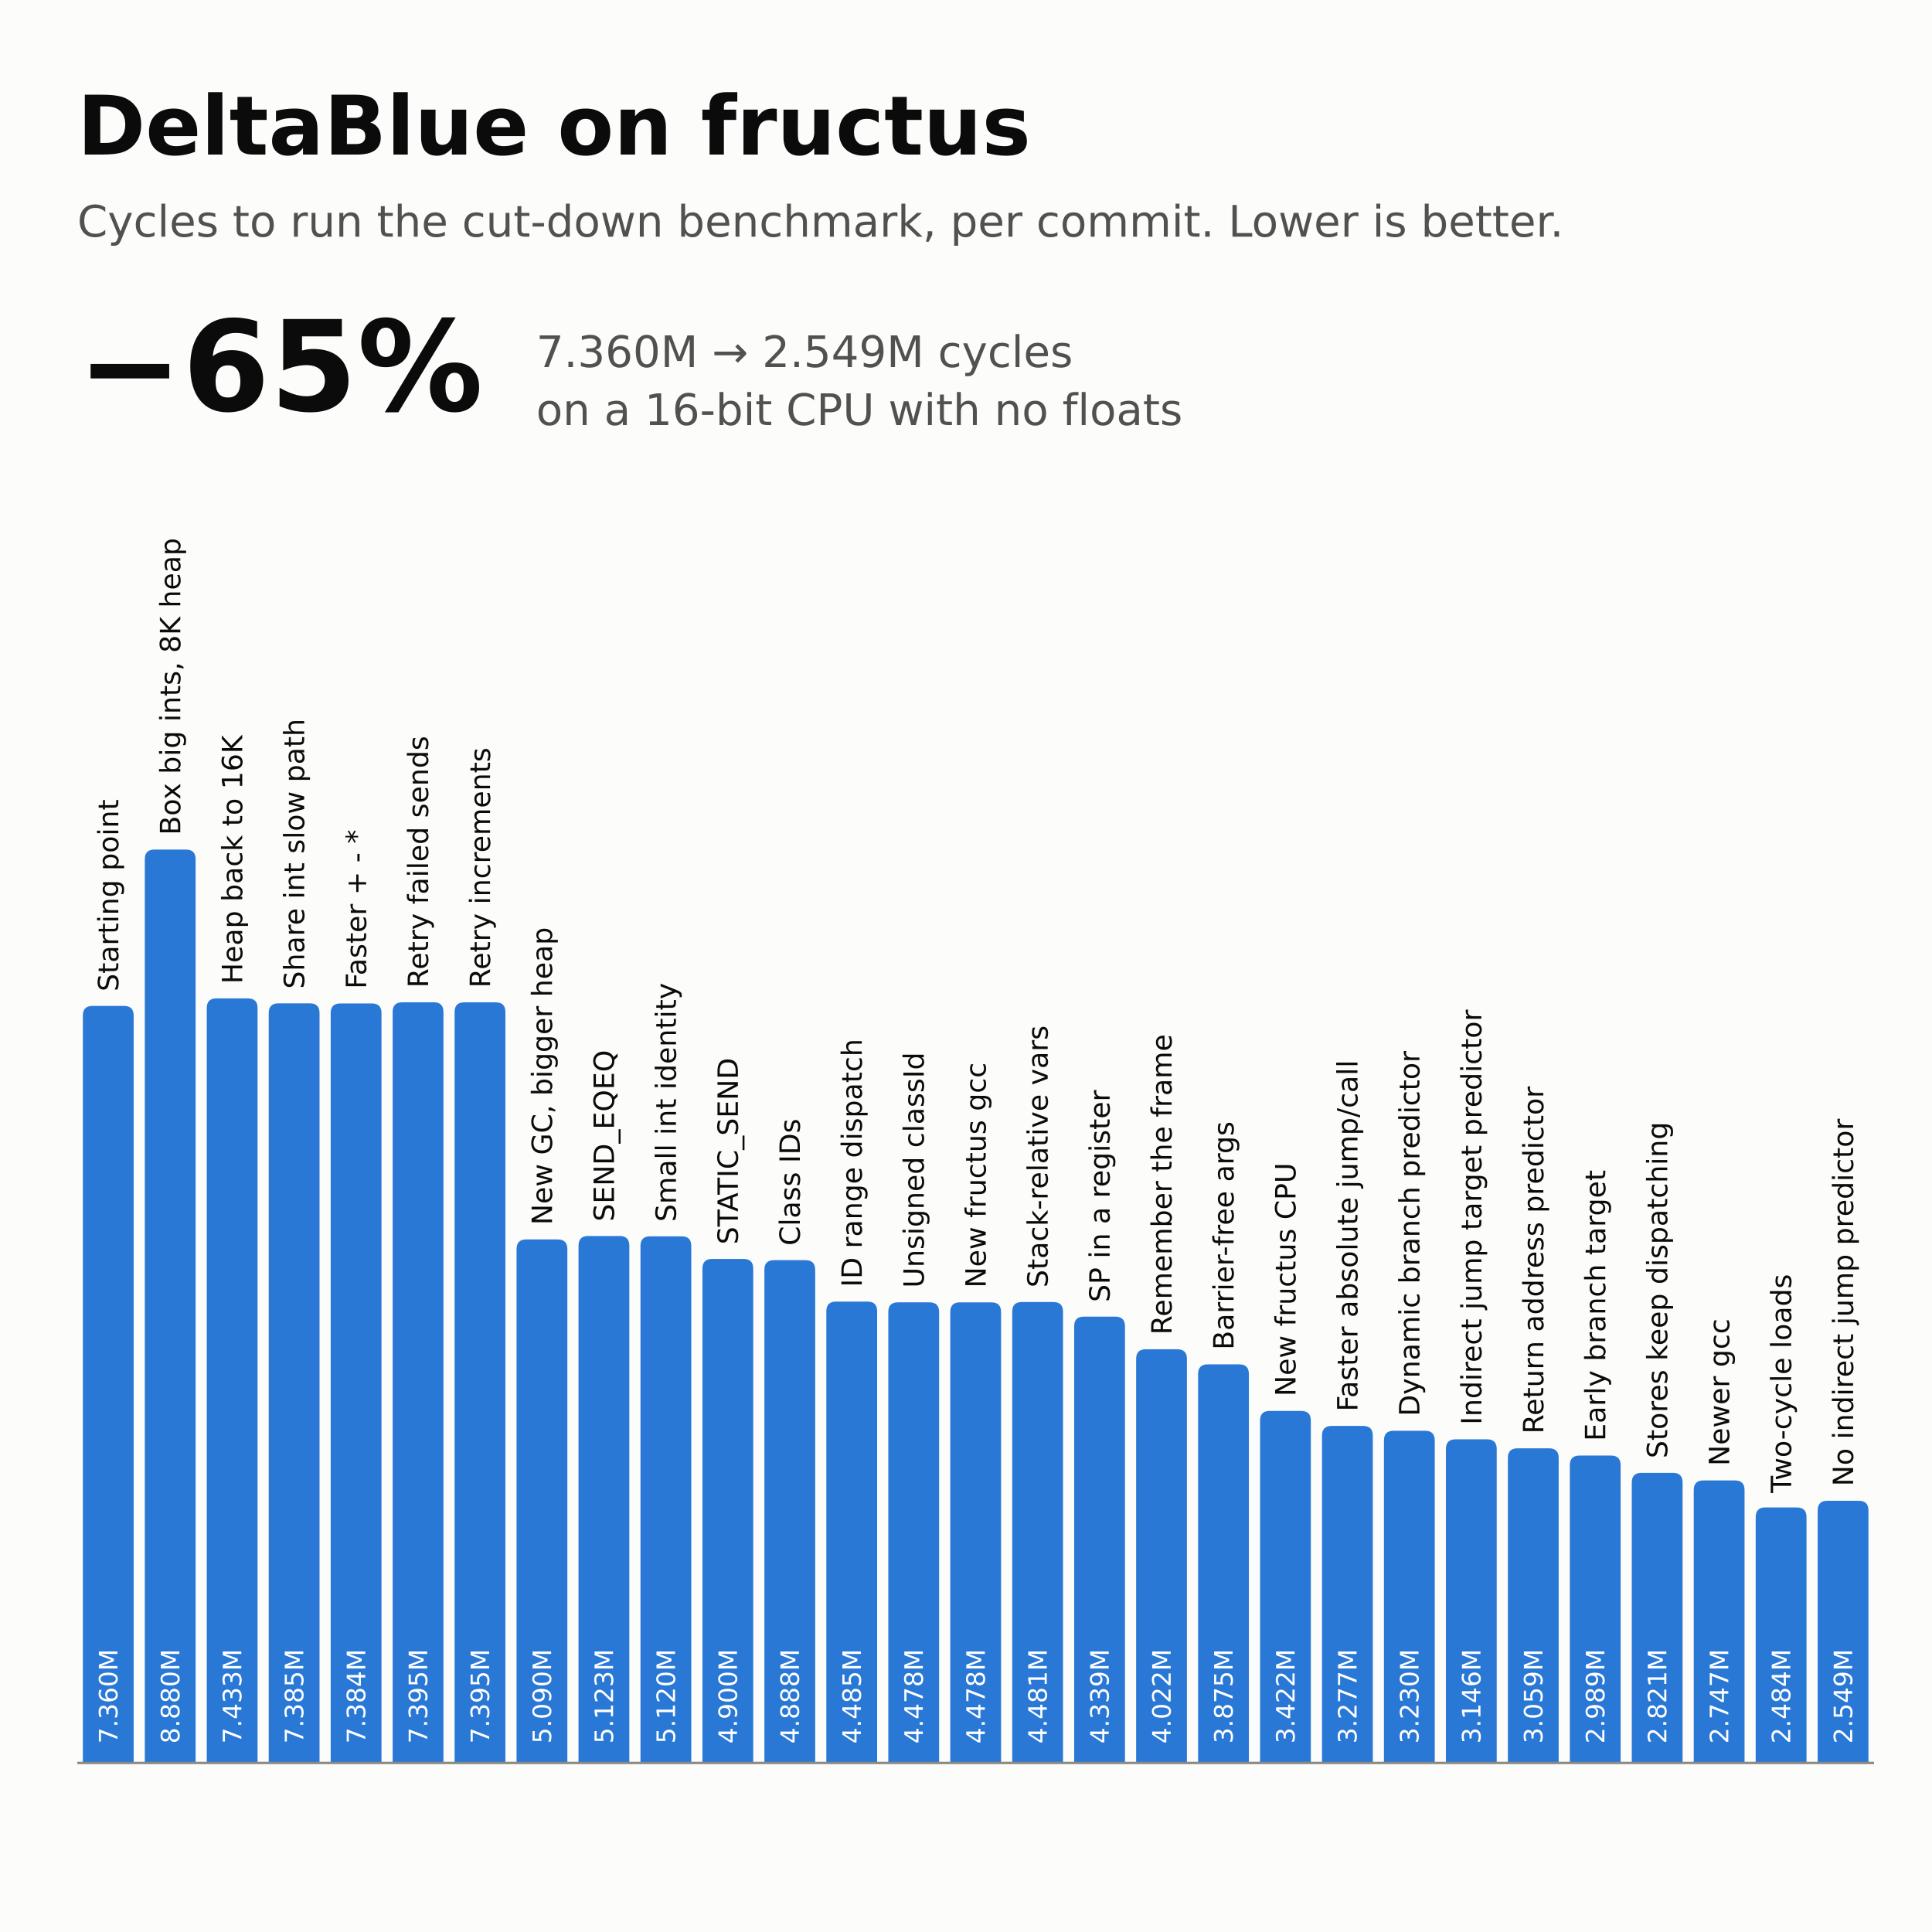
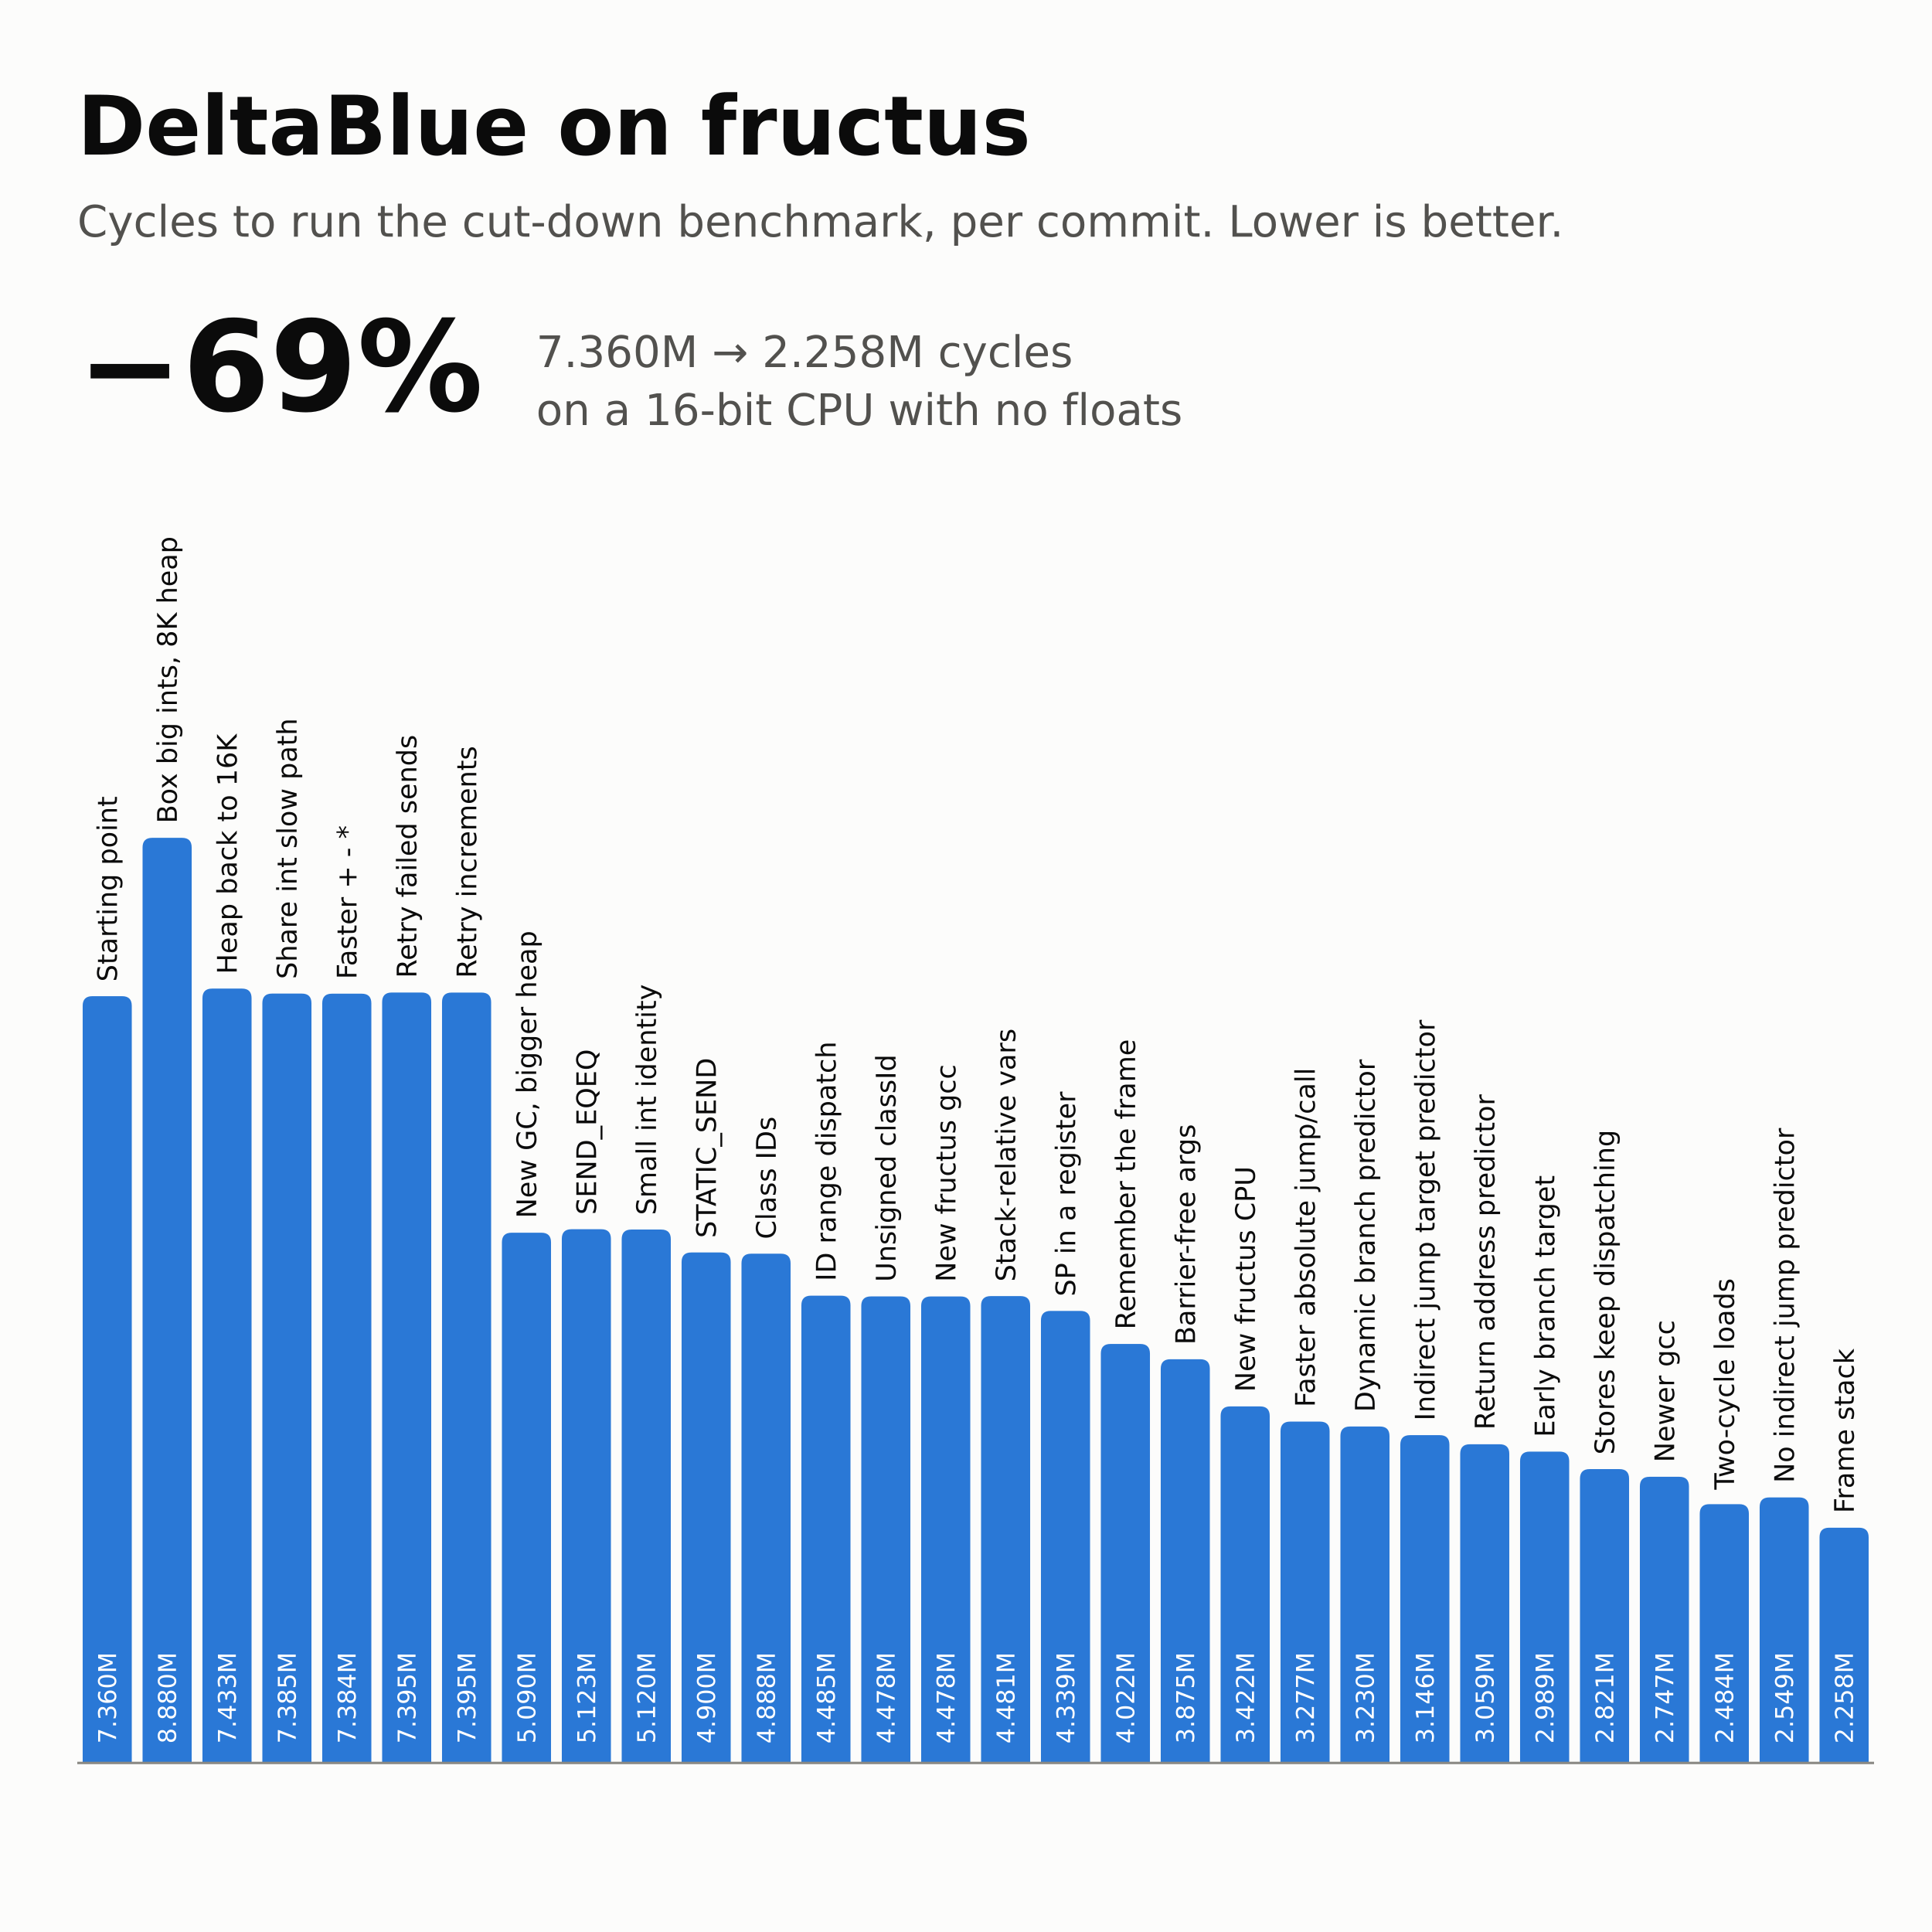
<svg xmlns="http://www.w3.org/2000/svg" width="800" height="800" viewBox="0 0 800 800" font-family="'DejaVu Sans', 'Liberation Sans', sans-serif">
  <rect width="800" height="800" fill="#fcfcfb" />
  <text x="32" y="64" font-size="34" font-weight="bold" fill="#0b0b0b">DeltaBlue on fructus</text>
  <text x="32" y="98" font-size="18" fill="#52514e">Cycles to run the cut-down benchmark, per commit. Lower is better.</text>
-   <text x="32" y="170" font-size="52" font-weight="bold" fill="#0b0b0b">−65%</text>
-   <text x="222" y="152" font-size="18" fill="#52514e">7.360M → 2.549M cycles</text>
+   <text x="32" y="170" font-size="52" font-weight="bold" fill="#0b0b0b">−69%</text>
+   <text x="222" y="152" font-size="18" fill="#52514e">7.360M → 2.258M cycles</text>
  <text x="222" y="176" font-size="18" fill="#52514e">on a 16-bit CPU with no floats</text>
-   <path d="M34.309,730 V420.527 Q34.309,416.527 38.309,416.527 H51.346 Q55.346,416.527 55.346,420.527 V730 Z" fill="#2a78d6" />
-   <text transform="translate(48.61429,722) rotate(-90)" font-size="10.519" fill="#ffffff">7.360M</text>
-   <text transform="translate(48.99296,410.5271) rotate(-90)" font-size="11.6" fill="#0b0b0b">Starting point</text>
-   <path d="M59.964,730 V355.788 Q59.964,351.788 63.964,351.788 H77.001 Q81.001,351.788 81.001,355.788 V730 Z" fill="#2a78d6" />
-   <text transform="translate(74.26946,722) rotate(-90)" font-size="10.519" fill="#ffffff">8.880M</text>
-   <text transform="translate(74.64813,345.7881) rotate(-90)" font-size="11.6" fill="#0b0b0b">Box big ints, 8K heap</text>
-   <path d="M85.619,730 V417.418 Q85.619,413.418 89.619,413.418 H102.657 Q106.657,413.418 106.657,417.418 V730 Z" fill="#2a78d6" />
-   <text transform="translate(99.92463,722) rotate(-90)" font-size="10.519" fill="#ffffff">7.433M</text>
-   <text transform="translate(100.3033,407.4179) rotate(-90)" font-size="11.6" fill="#0b0b0b">Heap back to 16K</text>
-   <path d="M111.274,730 V419.462 Q111.274,415.462 115.274,415.462 H128.312 Q132.312,415.462 132.312,419.462 V730 Z" fill="#2a78d6" />
-   <text transform="translate(125.5798,722) rotate(-90)" font-size="10.519" fill="#ffffff">7.385M</text>
-   <text transform="translate(125.9585,409.4623) rotate(-90)" font-size="11.6" fill="#0b0b0b">Share int slow path</text>
-   <path d="M136.93,730 V419.505 Q136.93,415.505 140.93,415.505 H153.967 Q157.967,415.505 157.967,419.505 V730 Z" fill="#2a78d6" />
-   <text transform="translate(151.235,722) rotate(-90)" font-size="10.519" fill="#ffffff">7.384M</text>
-   <text transform="translate(151.6136,409.5049) rotate(-90)" font-size="11.6" fill="#0b0b0b">Faster + - *</text>
-   <path d="M162.585,730 V419.028 Q162.585,415.028 166.585,415.028 H179.622 Q183.622,415.028 183.622,419.028 V730 Z" fill="#2a78d6" />
-   <text transform="translate(176.8902,722) rotate(-90)" font-size="10.519" fill="#ffffff">7.395M</text>
-   <text transform="translate(177.2688,409.0276) rotate(-90)" font-size="11.6" fill="#0b0b0b">Retry failed sends</text>
-   <path d="M188.24,730 V419.048 Q188.24,415.048 192.24,415.048 H205.277 Q209.277,415.048 209.277,419.048 V730 Z" fill="#2a78d6" />
-   <text transform="translate(202.5453,722) rotate(-90)" font-size="10.519" fill="#ffffff">7.395M</text>
-   <text transform="translate(202.924,409.0485) rotate(-90)" font-size="11.6" fill="#0b0b0b">Retry increments</text>
-   <path d="M213.895,730 V517.226 Q213.895,513.226 217.895,513.226 H230.932 Q234.932,513.226 234.932,517.226 V730 Z" fill="#2a78d6" />
-   <text transform="translate(228.2005,722) rotate(-90)" font-size="10.519" fill="#ffffff">5.090M</text>
-   <text transform="translate(228.5792,507.2263) rotate(-90)" font-size="11.6" fill="#0b0b0b">New GC, bigger heap</text>
-   <path d="M239.55,730 V515.801 Q239.55,511.801 243.55,511.801 H256.588 Q260.588,511.801 260.588,515.801 V730 Z" fill="#2a78d6" />
-   <text transform="translate(253.8557,722) rotate(-90)" font-size="10.519" fill="#ffffff">5.123M</text>
-   <text transform="translate(254.2343,505.8009) rotate(-90)" font-size="11.6" fill="#0b0b0b">SEND_EQEQ</text>
-   <path d="M265.206,730 V515.932 Q265.206,511.932 269.206,511.932 H282.243 Q286.243,511.932 286.243,515.932 V730 Z" fill="#2a78d6" />
-   <text transform="translate(279.5108,722) rotate(-90)" font-size="10.519" fill="#ffffff">5.120M</text>
-   <text transform="translate(279.8895,505.9319) rotate(-90)" font-size="11.6" fill="#0b0b0b">Small int identity</text>
-   <path d="M290.861,730 V525.302 Q290.861,521.302 294.861,521.302 H307.898 Q311.898,521.302 311.898,525.302 V730 Z" fill="#2a78d6" />
-   <text transform="translate(305.166,722) rotate(-90)" font-size="10.519" fill="#ffffff">4.900M</text>
-   <text transform="translate(305.5447,515.302) rotate(-90)" font-size="11.6" fill="#0b0b0b">STATIC_SEND</text>
-   <path d="M316.516,730 V525.803 Q316.516,521.803 320.516,521.803 H333.553 Q337.553,521.803 337.553,525.803 V730 Z" fill="#2a78d6" />
-   <text transform="translate(330.8212,722) rotate(-90)" font-size="10.519" fill="#ffffff">4.888M</text>
-   <text transform="translate(331.1999,515.8029) rotate(-90)" font-size="11.6" fill="#0b0b0b">Class IDs</text>
-   <path d="M342.171,730 V542.96 Q342.171,538.96 346.171,538.96 H359.208 Q363.208,538.96 363.208,542.96 V730 Z" fill="#2a78d6" />
-   <text transform="translate(356.4764,722) rotate(-90)" font-size="10.519" fill="#ffffff">4.485M</text>
-   <text transform="translate(356.855,532.9599) rotate(-90)" font-size="11.6" fill="#0b0b0b">ID range dispatch</text>
-   <path d="M367.826,730 V543.266 Q367.826,539.266 371.826,539.266 H384.863 Q388.863,539.266 388.863,543.266 V730 Z" fill="#2a78d6" />
-   <text transform="translate(382.1315,722) rotate(-90)" font-size="10.519" fill="#ffffff">4.478M</text>
-   <text transform="translate(382.5102,533.2656) rotate(-90)" font-size="11.6" fill="#0b0b0b">Unsigned classId</text>
-   <path d="M393.481,730 V543.278 Q393.481,539.278 397.481,539.278 H410.519 Q414.519,539.278 414.519,543.278 V730 Z" fill="#2a78d6" />
-   <text transform="translate(407.7867,722) rotate(-90)" font-size="10.519" fill="#ffffff">4.478M</text>
-   <text transform="translate(408.1654,533.2777) rotate(-90)" font-size="11.6" fill="#0b0b0b">New fructus gcc</text>
-   <path d="M419.137,730 V543.138 Q419.137,539.138 423.137,539.138 H436.174 Q440.174,539.138 440.174,543.138 V730 Z" fill="#2a78d6" />
-   <text transform="translate(433.4419,722) rotate(-90)" font-size="10.519" fill="#ffffff">4.481M</text>
-   <text transform="translate(433.8205,533.1382) rotate(-90)" font-size="11.6" fill="#0b0b0b">Stack-relative vars</text>
-   <path d="M444.792,730 V549.192 Q444.792,545.192 448.792,545.192 H461.829 Q465.829,545.192 465.829,549.192 V730 Z" fill="#2a78d6" />
-   <text transform="translate(459.097,722) rotate(-90)" font-size="10.519" fill="#ffffff">4.339M</text>
-   <text transform="translate(459.4757,539.192) rotate(-90)" font-size="11.6" fill="#0b0b0b">SP in a register</text>
-   <path d="M470.447,730 V562.705 Q470.447,558.705 474.447,558.705 H487.484 Q491.484,558.705 491.484,562.705 V730 Z" fill="#2a78d6" />
-   <text transform="translate(484.7522,722) rotate(-90)" font-size="10.519" fill="#ffffff">4.022M</text>
-   <text transform="translate(485.1309,552.7049) rotate(-90)" font-size="11.6" fill="#0b0b0b">Remember the frame</text>
-   <path d="M496.102,730 V568.95 Q496.102,564.95 500.102,564.95 H513.139 Q517.139,564.95 517.139,568.95 V730 Z" fill="#2a78d6" />
-   <text transform="translate(510.4074,722) rotate(-90)" font-size="10.519" fill="#ffffff">3.875M</text>
-   <text transform="translate(510.7861,558.9498) rotate(-90)" font-size="11.6" fill="#0b0b0b">Barrier-free args</text>
-   <path d="M521.757,730 V588.233 Q521.757,584.233 525.757,584.233 H538.794 Q542.794,584.233 542.794,588.233 V730 Z" fill="#2a78d6" />
-   <text transform="translate(536.0626,722) rotate(-90)" font-size="10.519" fill="#ffffff">3.422M</text>
-   <text transform="translate(536.4412,578.2326) rotate(-90)" font-size="11.6" fill="#0b0b0b">New fructus CPU</text>
-   <path d="M547.412,730 V594.448 Q547.412,590.448 551.412,590.448 H564.45 Q568.45,590.448 568.45,594.448 V730 Z" fill="#2a78d6" />
-   <text transform="translate(561.7177,722) rotate(-90)" font-size="10.519" fill="#ffffff">3.277M</text>
-   <text transform="translate(562.0964,584.4478) rotate(-90)" font-size="11.6" fill="#0b0b0b">Faster absolute jump/call</text>
-   <path d="M573.068,730 V596.448 Q573.068,592.448 577.068,592.448 H590.105 Q594.105,592.448 594.105,596.448 V730 Z" fill="#2a78d6" />
-   <text transform="translate(587.3729,722) rotate(-90)" font-size="10.519" fill="#ffffff">3.230M</text>
-   <text transform="translate(587.7516,586.4479) rotate(-90)" font-size="11.6" fill="#0b0b0b">Dynamic branch predictor</text>
-   <path d="M598.723,730 V599.989 Q598.723,595.989 602.723,595.989 H615.76 Q619.76,595.989 619.76,599.989 V730 Z" fill="#2a78d6" />
-   <text transform="translate(613.0281,722) rotate(-90)" font-size="10.519" fill="#ffffff">3.146M</text>
-   <text transform="translate(613.4068,589.9893) rotate(-90)" font-size="11.6" fill="#0b0b0b">Indirect jump target predictor</text>
-   <path d="M624.378,730 V603.712 Q624.378,599.712 628.378,599.712 H641.415 Q645.415,599.712 645.415,603.712 V730 Z" fill="#2a78d6" />
-   <text transform="translate(638.6833,722) rotate(-90)" font-size="10.519" fill="#ffffff">3.059M</text>
-   <text transform="translate(639.0619,593.7123) rotate(-90)" font-size="11.6" fill="#0b0b0b">Return address predictor</text>
-   <path d="M650.033,730 V606.715 Q650.033,602.715 654.033,602.715 H667.07 Q671.07,602.715 671.07,606.715 V730 Z" fill="#2a78d6" />
-   <text transform="translate(664.3384,722) rotate(-90)" font-size="10.519" fill="#ffffff">2.989M</text>
-   <text transform="translate(664.7171,596.7147) rotate(-90)" font-size="11.6" fill="#0b0b0b">Early branch target</text>
-   <path d="M675.688,730 V613.869 Q675.688,609.869 679.688,609.869 H692.726 Q696.726,609.869 696.726,613.869 V730 Z" fill="#2a78d6" />
-   <text transform="translate(689.9936,722) rotate(-90)" font-size="10.519" fill="#ffffff">2.821M</text>
-   <text transform="translate(690.3723,603.8691) rotate(-90)" font-size="11.6" fill="#0b0b0b">Stores keep dispatching</text>
-   <path d="M701.343,730 V617.01 Q701.343,613.01 705.343,613.01 H718.381 Q722.381,613.01 722.381,617.01 V730 Z" fill="#2a78d6" />
-   <text transform="translate(715.6488,722) rotate(-90)" font-size="10.519" fill="#ffffff">2.747M</text>
-   <text transform="translate(716.0274,607.01) rotate(-90)" font-size="11.6" fill="#0b0b0b">Newer gcc</text>
-   <path d="M726.999,730 V628.198 Q726.999,624.198 730.999,624.198 H744.036 Q748.036,624.198 748.036,628.198 V730 Z" fill="#2a78d6" />
-   <text transform="translate(741.3039,722) rotate(-90)" font-size="10.519" fill="#ffffff">2.484M</text>
-   <text transform="translate(741.6826,618.1984) rotate(-90)" font-size="11.6" fill="#0b0b0b">Two-cycle loads</text>
-   <path d="M752.654,730 V625.443 Q752.654,621.443 756.654,621.443 H769.691 Q773.691,621.443 773.691,625.443 V730 Z" fill="#2a78d6" />
-   <text transform="translate(766.9591,722) rotate(-90)" font-size="10.519" fill="#ffffff">2.549M</text>
-   <text transform="translate(767.3378,615.4435) rotate(-90)" font-size="11.6" fill="#0b0b0b">No indirect jump predictor</text>
+   <path d="M34.232,730 V416.499 Q34.232,412.499 38.232,412.499 H50.568 Q54.568,412.499 54.568,416.499 V730 Z" fill="#2a78d6" />
+   <text transform="translate(48.06048,722) rotate(-90)" font-size="10.168" fill="#ffffff">7.360M</text>
+   <text transform="translate(48.42653,406.4993) rotate(-90)" font-size="11.2" fill="#0b0b0b">Starting point</text>
+   <path d="M59.032,730 V350.928 Q59.032,346.928 63.032,346.928 H75.368 Q79.368,346.928 79.368,350.928 V730 Z" fill="#2a78d6" />
+   <text transform="translate(72.86048,722) rotate(-90)" font-size="10.168" fill="#ffffff">8.880M</text>
+   <text transform="translate(73.22653,340.9285) rotate(-90)" font-size="11.2" fill="#0b0b0b">Box big ints, 8K heap</text>
+   <path d="M83.832,730 V413.35 Q83.832,409.35 87.832,409.35 H100.168 Q104.168,409.35 104.168,413.35 V730 Z" fill="#2a78d6" />
+   <text transform="translate(97.66048,722) rotate(-90)" font-size="10.168" fill="#ffffff">7.433M</text>
+   <text transform="translate(98.02653,403.3502) rotate(-90)" font-size="11.2" fill="#0b0b0b">Heap back to 16K</text>
+   <path d="M108.632,730 V415.421 Q108.632,411.421 112.632,411.421 H124.968 Q128.968,411.421 128.968,415.421 V730 Z" fill="#2a78d6" />
+   <text transform="translate(122.4605,722) rotate(-90)" font-size="10.168" fill="#ffffff">7.385M</text>
+   <text transform="translate(122.8265,405.4208) rotate(-90)" font-size="11.2" fill="#0b0b0b">Share int slow path</text>
+   <path d="M133.432,730 V415.464 Q133.432,411.464 137.432,411.464 H149.768 Q153.768,411.464 153.768,415.464 V730 Z" fill="#2a78d6" />
+   <text transform="translate(147.2605,722) rotate(-90)" font-size="10.168" fill="#ffffff">7.384M</text>
+   <text transform="translate(147.6265,405.464) rotate(-90)" font-size="11.2" fill="#0b0b0b">Faster + - *</text>
+   <path d="M158.232,730 V414.981 Q158.232,410.981 162.232,410.981 H174.568 Q178.568,410.981 178.568,414.981 V730 Z" fill="#2a78d6" />
+   <text transform="translate(172.0605,722) rotate(-90)" font-size="10.168" fill="#ffffff">7.395M</text>
+   <text transform="translate(172.4265,404.9805) rotate(-90)" font-size="11.2" fill="#0b0b0b">Retry failed sends</text>
+   <path d="M183.032,730 V415.002 Q183.032,411.002 187.032,411.002 H199.368 Q203.368,411.002 203.368,415.002 V730 Z" fill="#2a78d6" />
+   <text transform="translate(196.8605,722) rotate(-90)" font-size="10.168" fill="#ffffff">7.395M</text>
+   <text transform="translate(197.2265,405.0017) rotate(-90)" font-size="11.2" fill="#0b0b0b">Retry increments</text>
+   <path d="M207.832,730 V514.441 Q207.832,510.441 211.832,510.441 H224.168 Q228.168,510.441 228.168,514.441 V730 Z" fill="#2a78d6" />
+   <text transform="translate(221.6605,722) rotate(-90)" font-size="10.168" fill="#ffffff">5.090M</text>
+   <text transform="translate(222.0265,504.441) rotate(-90)" font-size="11.2" fill="#0b0b0b">New GC, bigger heap</text>
+   <path d="M232.632,730 V512.997 Q232.632,508.997 236.632,508.997 H248.968 Q252.968,508.997 252.968,512.997 V730 Z" fill="#2a78d6" />
+   <text transform="translate(246.4605,722) rotate(-90)" font-size="10.168" fill="#ffffff">5.123M</text>
+   <text transform="translate(246.8265,502.9973) rotate(-90)" font-size="11.2" fill="#0b0b0b">SEND_EQEQ</text>
+   <path d="M257.432,730 V513.13 Q257.432,509.13 261.432,509.13 H273.768 Q277.768,509.13 277.768,513.13 V730 Z" fill="#2a78d6" />
+   <text transform="translate(271.2605,722) rotate(-90)" font-size="10.168" fill="#ffffff">5.120M</text>
+   <text transform="translate(271.6265,503.1299) rotate(-90)" font-size="11.2" fill="#0b0b0b">Small int identity</text>
+   <path d="M282.232,730 V522.62 Q282.232,518.62 286.232,518.62 H298.568 Q302.568,518.62 302.568,522.62 V730 Z" fill="#2a78d6" />
+   <text transform="translate(296.0605,722) rotate(-90)" font-size="10.168" fill="#ffffff">4.900M</text>
+   <text transform="translate(296.4265,512.6204) rotate(-90)" font-size="11.2" fill="#0b0b0b">STATIC_SEND</text>
+   <path d="M307.032,730 V523.128 Q307.032,519.128 311.032,519.128 H323.368 Q327.368,519.128 327.368,523.128 V730 Z" fill="#2a78d6" />
+   <text transform="translate(320.8605,722) rotate(-90)" font-size="10.168" fill="#ffffff">4.888M</text>
+   <text transform="translate(321.2265,513.1278) rotate(-90)" font-size="11.2" fill="#0b0b0b">Class IDs</text>
+   <path d="M331.832,730 V540.505 Q331.832,536.505 335.832,536.505 H348.168 Q352.168,536.505 352.168,540.505 V730 Z" fill="#2a78d6" />
+   <text transform="translate(345.6605,722) rotate(-90)" font-size="10.168" fill="#ffffff">4.485M</text>
+   <text transform="translate(346.0265,530.5052) rotate(-90)" font-size="11.2" fill="#0b0b0b">ID range dispatch</text>
+   <path d="M356.632,730 V540.815 Q356.632,536.815 360.632,536.815 H372.968 Q376.968,536.815 376.968,540.815 V730 Z" fill="#2a78d6" />
+   <text transform="translate(370.4605,722) rotate(-90)" font-size="10.168" fill="#ffffff">4.478M</text>
+   <text transform="translate(370.8265,530.8148) rotate(-90)" font-size="11.2" fill="#0b0b0b">Unsigned classId</text>
+   <path d="M381.432,730 V540.827 Q381.432,536.827 385.432,536.827 H397.768 Q401.768,536.827 401.768,540.827 V730 Z" fill="#2a78d6" />
+   <text transform="translate(395.2605,722) rotate(-90)" font-size="10.168" fill="#ffffff">4.478M</text>
+   <text transform="translate(395.6265,530.8271) rotate(-90)" font-size="11.2" fill="#0b0b0b">New fructus gcc</text>
+   <path d="M406.232,730 V540.686 Q406.232,536.686 410.232,536.686 H422.568 Q426.568,536.686 426.568,540.686 V730 Z" fill="#2a78d6" />
+   <text transform="translate(420.0605,722) rotate(-90)" font-size="10.168" fill="#ffffff">4.481M</text>
+   <text transform="translate(420.4265,530.6858) rotate(-90)" font-size="11.2" fill="#0b0b0b">Stack-relative vars</text>
+   <path d="M431.032,730 V546.817 Q431.032,542.817 435.032,542.817 H447.368 Q451.368,542.817 451.368,546.817 V730 Z" fill="#2a78d6" />
+   <text transform="translate(444.8605,722) rotate(-90)" font-size="10.168" fill="#ffffff">4.339M</text>
+   <text transform="translate(445.2265,536.8174) rotate(-90)" font-size="11.2" fill="#0b0b0b">SP in a register</text>
+   <path d="M455.832,730 V560.504 Q455.832,556.504 459.832,556.504 H472.168 Q476.168,556.504 476.168,560.504 V730 Z" fill="#2a78d6" />
+   <text transform="translate(469.6605,722) rotate(-90)" font-size="10.168" fill="#ffffff">4.022M</text>
+   <text transform="translate(470.0265,550.5039) rotate(-90)" font-size="11.2" fill="#0b0b0b">Remember the frame</text>
+   <path d="M480.632,730 V566.829 Q480.632,562.829 484.632,562.829 H496.968 Q500.968,562.829 500.968,566.829 V730 Z" fill="#2a78d6" />
+   <text transform="translate(494.4605,722) rotate(-90)" font-size="10.168" fill="#ffffff">3.875M</text>
+   <text transform="translate(494.8265,556.8291) rotate(-90)" font-size="11.2" fill="#0b0b0b">Barrier-free args</text>
+   <path d="M505.432,730 V586.36 Q505.432,582.36 509.432,582.36 H521.768 Q525.768,582.36 525.768,586.36 V730 Z" fill="#2a78d6" />
+   <text transform="translate(519.2605,722) rotate(-90)" font-size="10.168" fill="#ffffff">3.422M</text>
+   <text transform="translate(519.6265,576.3596) rotate(-90)" font-size="11.2" fill="#0b0b0b">New fructus CPU</text>
+   <path d="M530.232,730 V592.655 Q530.232,588.655 534.232,588.655 H546.568 Q550.568,588.655 550.568,592.655 V730 Z" fill="#2a78d6" />
+   <text transform="translate(544.0605,722) rotate(-90)" font-size="10.168" fill="#ffffff">3.277M</text>
+   <text transform="translate(544.4265,582.6547) rotate(-90)" font-size="11.2" fill="#0b0b0b">Faster absolute jump/call</text>
+   <path d="M555.032,730 V594.681 Q555.032,590.681 559.032,590.681 H571.368 Q575.368,590.681 575.368,594.681 V730 Z" fill="#2a78d6" />
+   <text transform="translate(568.8605,722) rotate(-90)" font-size="10.168" fill="#ffffff">3.230M</text>
+   <text transform="translate(569.2265,584.6806) rotate(-90)" font-size="11.2" fill="#0b0b0b">Dynamic branch predictor</text>
+   <path d="M579.832,730 V598.267 Q579.832,594.267 583.832,594.267 H596.168 Q600.168,594.267 600.168,598.267 V730 Z" fill="#2a78d6" />
+   <text transform="translate(593.6605,722) rotate(-90)" font-size="10.168" fill="#ffffff">3.146M</text>
+   <text transform="translate(594.0265,588.2675) rotate(-90)" font-size="11.2" fill="#0b0b0b">Indirect jump target predictor</text>
+   <path d="M604.632,730 V602.038 Q604.632,598.038 608.632,598.038 H620.968 Q624.968,598.038 624.968,602.038 V730 Z" fill="#2a78d6" />
+   <text transform="translate(618.4605,722) rotate(-90)" font-size="10.168" fill="#ffffff">3.059M</text>
+   <text transform="translate(618.8265,592.0382) rotate(-90)" font-size="11.2" fill="#0b0b0b">Return address predictor</text>
+   <path d="M629.432,730 V605.079 Q629.432,601.079 633.432,601.079 H645.768 Q649.768,601.079 649.768,605.079 V730 Z" fill="#2a78d6" />
+   <text transform="translate(643.2605,722) rotate(-90)" font-size="10.168" fill="#ffffff">2.989M</text>
+   <text transform="translate(643.6265,595.0792) rotate(-90)" font-size="11.2" fill="#0b0b0b">Early branch target</text>
+   <path d="M654.232,730 V612.326 Q654.232,608.326 658.232,608.326 H670.568 Q674.568,608.326 674.568,612.326 V730 Z" fill="#2a78d6" />
+   <text transform="translate(668.0605,722) rotate(-90)" font-size="10.168" fill="#ffffff">2.821M</text>
+   <text transform="translate(668.4265,602.3255) rotate(-90)" font-size="11.2" fill="#0b0b0b">Stores keep dispatching</text>
+   <path d="M679.032,730 V615.507 Q679.032,611.507 683.032,611.507 H695.368 Q699.368,611.507 699.368,615.507 V730 Z" fill="#2a78d6" />
+   <text transform="translate(692.8605,722) rotate(-90)" font-size="10.168" fill="#ffffff">2.747M</text>
+   <text transform="translate(693.2265,605.5068) rotate(-90)" font-size="11.2" fill="#0b0b0b">Newer gcc</text>
+   <path d="M703.832,730 V626.839 Q703.832,622.839 707.832,622.839 H720.168 Q724.168,622.839 724.168,626.839 V730 Z" fill="#2a78d6" />
+   <text transform="translate(717.6605,722) rotate(-90)" font-size="10.168" fill="#ffffff">2.484M</text>
+   <text transform="translate(718.0265,616.8389) rotate(-90)" font-size="11.2" fill="#0b0b0b">Two-cycle loads</text>
+   <path d="M728.632,730 V624.049 Q728.632,620.049 732.632,620.049 H744.968 Q748.968,620.049 748.968,624.049 V730 Z" fill="#2a78d6" />
+   <text transform="translate(742.4605,722) rotate(-90)" font-size="10.168" fill="#ffffff">2.549M</text>
+   <text transform="translate(742.8265,614.0486) rotate(-90)" font-size="11.2" fill="#0b0b0b">No indirect jump predictor</text>
+   <path d="M753.432,730 V636.59 Q753.432,632.59 757.432,632.59 H769.768 Q773.768,632.59 773.768,636.59 V730 Z" fill="#2a78d6" />
+   <text transform="translate(767.2605,722) rotate(-90)" font-size="10.168" fill="#ffffff">2.258M</text>
+   <text transform="translate(767.6265,626.5897) rotate(-90)" font-size="11.2" fill="#0b0b0b">Frame stack</text>
  <line x1="32" x2="776" y1="730" y2="730" stroke="#8a8984" stroke-width="1" />
</svg>
